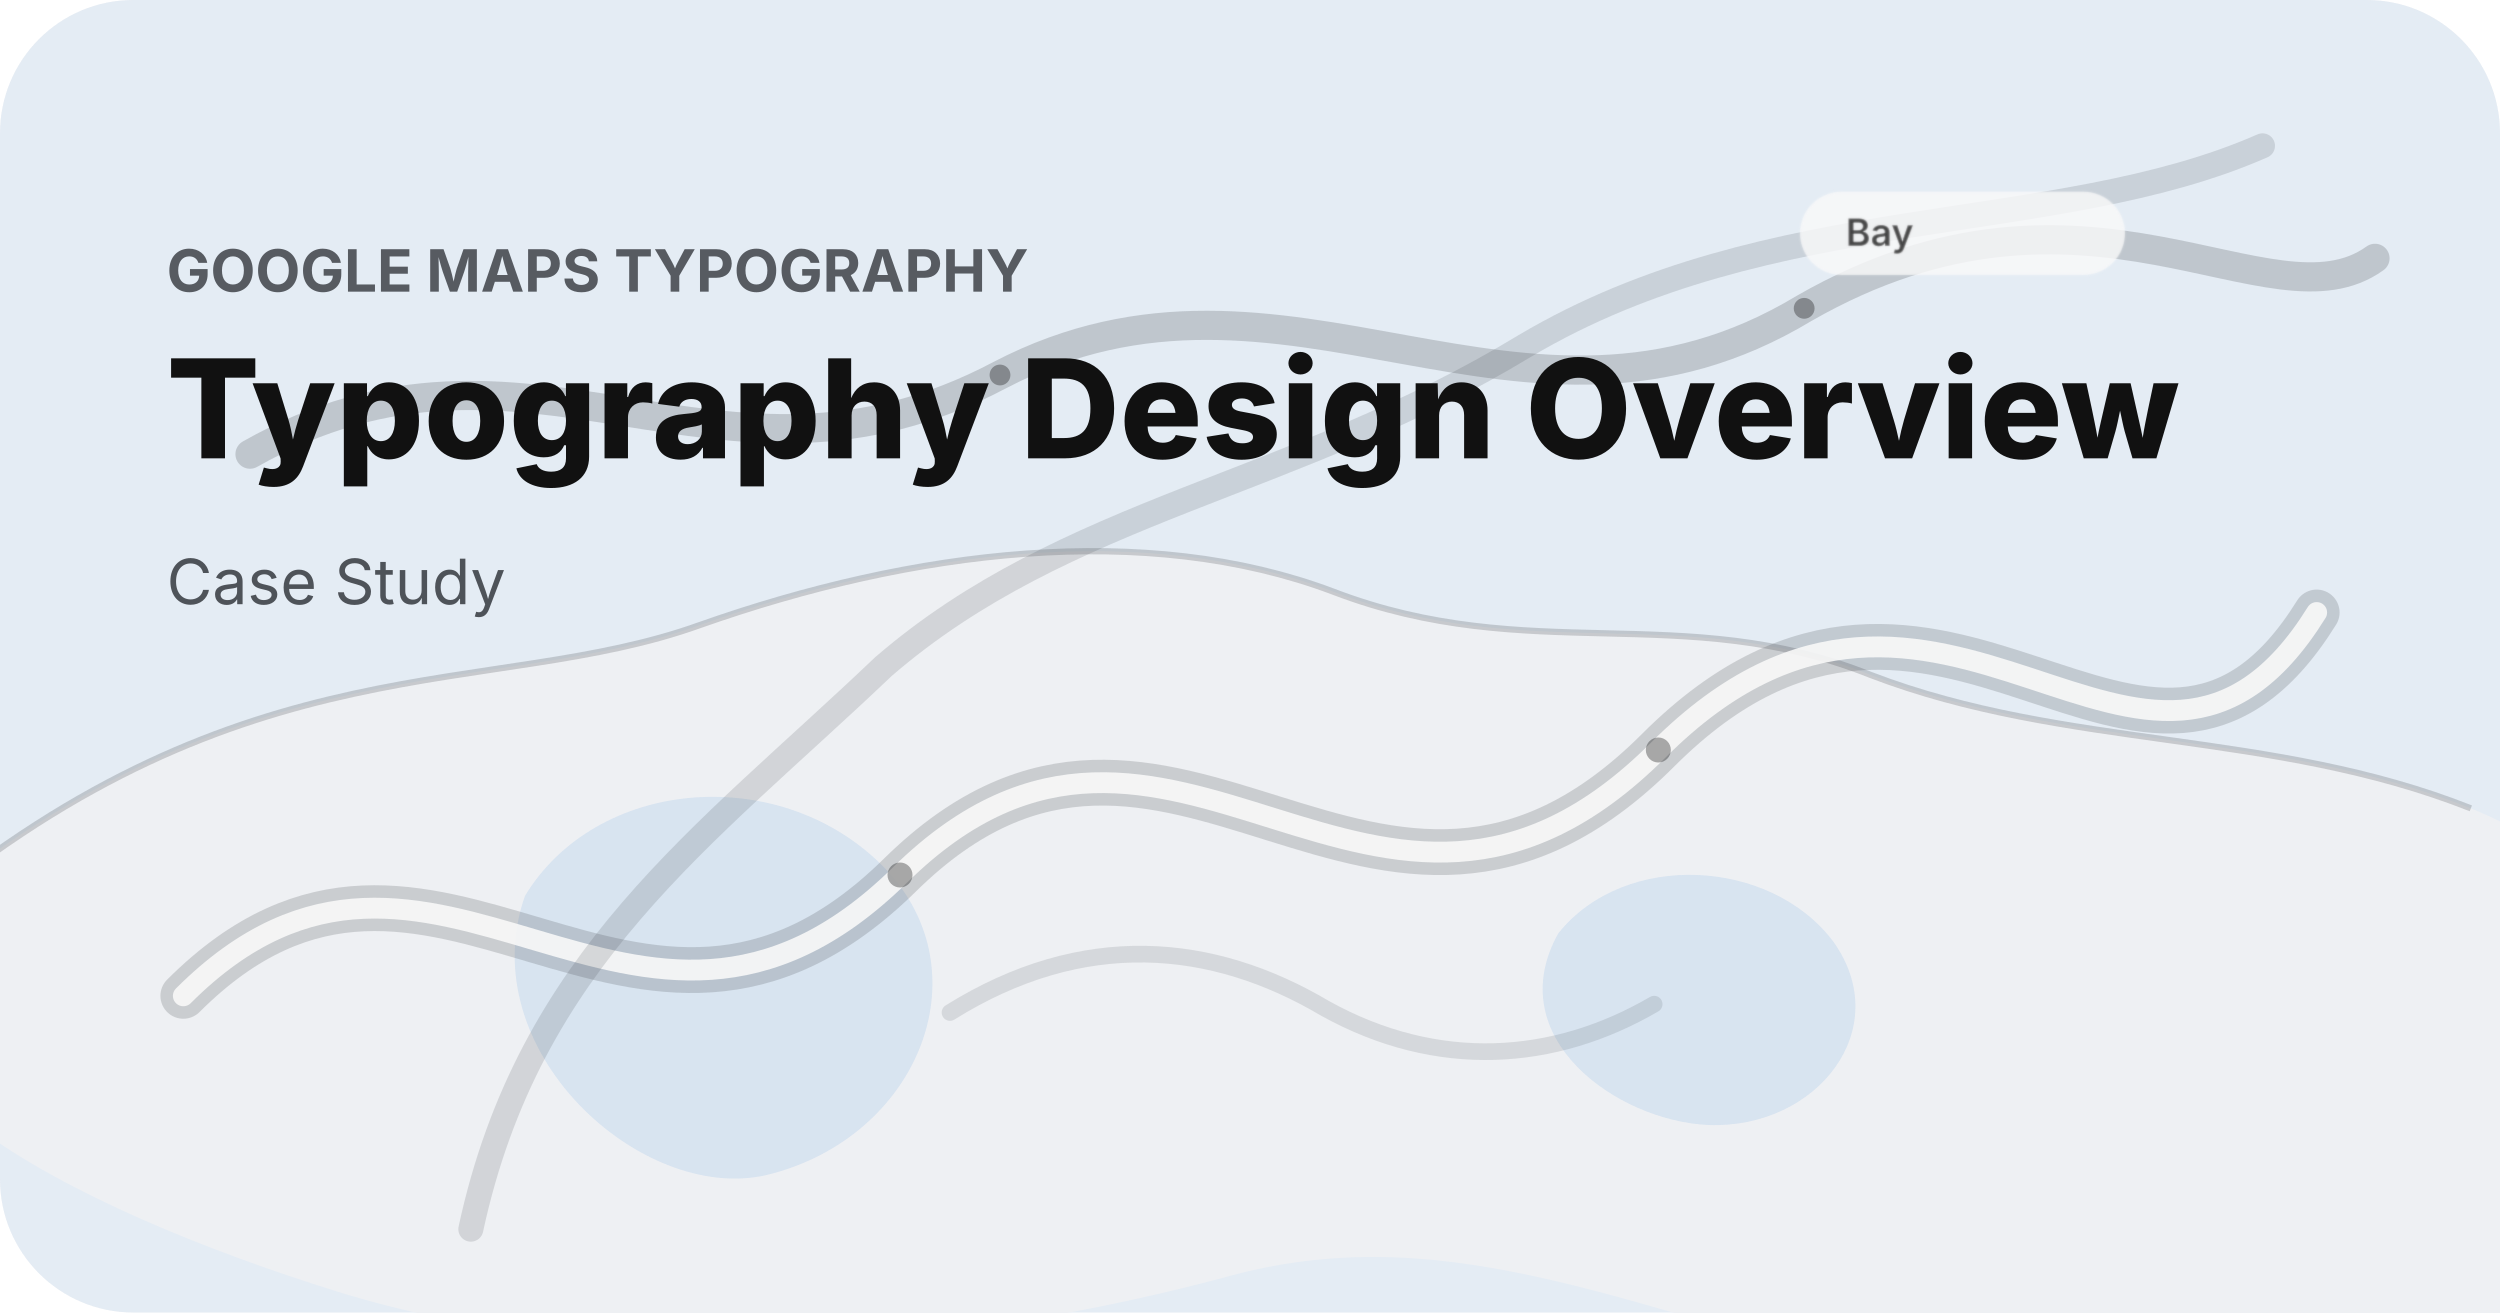
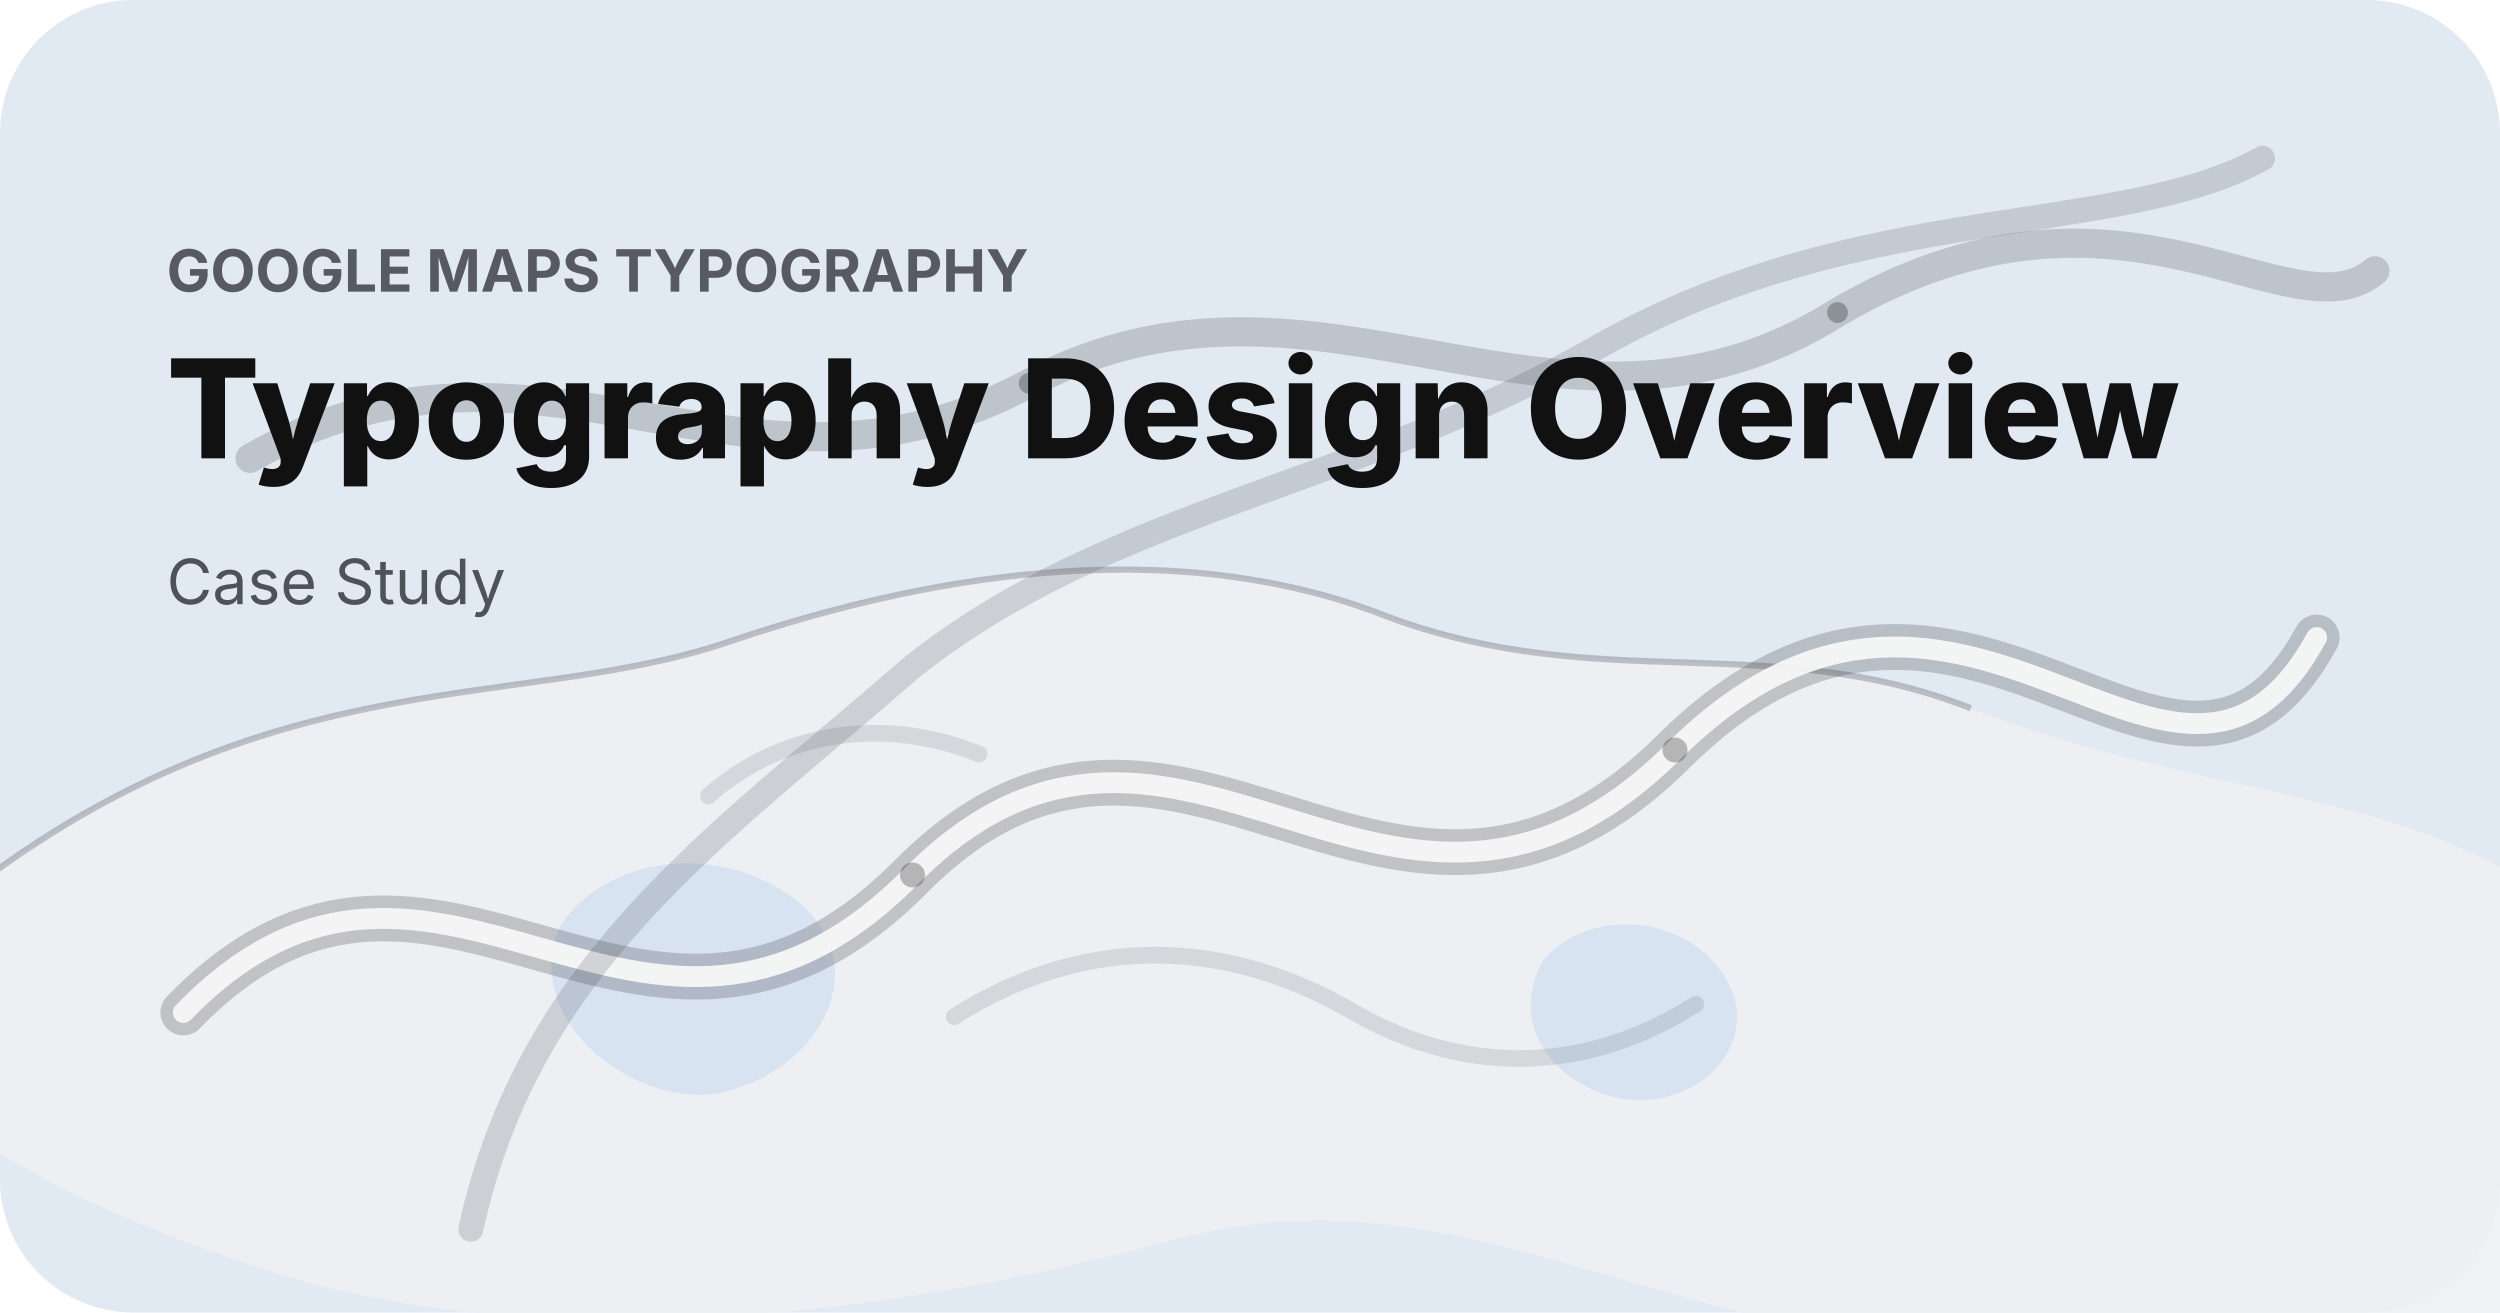
<svg xmlns="http://www.w3.org/2000/svg" width="1200" height="630" viewBox="0 0 1200 630" role="img" aria-labelledby="title desc">
-   <defs>
-     <filter id="soft" x="-20%" y="-20%" width="140%" height="140%">
-       <feGaussianBlur stdDeviation="0.6" />
-     </filter>
-   </defs>
  <rect width="1200" height="630" rx="64" fill="#F9F9F9" />
-   <rect width="1200" height="630" rx="64" fill="#D7E3F0" opacity="0.62" />
-   <path d="M-40 438 C118 306, 236 336, 336 300 C438 264, 550 250, 640 284 C734 320, 808 288, 898 324 C992 360, 1090 350, 1186 388 C1288 430, 1332 524, 1280 596 C1218 682, 1070 700, 924 664 C786 630, 698 584, 592 612 C460 648, 298 662, 162 620 C34 580, -102 512, -40 438 Z" fill="#EEF0F3" />
-   <path d="M-40 438 C118 306, 236 336, 336 300 C438 264, 550 250, 640 284 C734 320, 808 288, 898 324 C992 360, 1090 350, 1186 388" fill="none" stroke="#3E4248" stroke-opacity="0.22" stroke-width="3" />
-   <path d="M252 430 C286 374, 372 366, 422 414 C474 464, 442 546, 368 564 C308 578, 226 504, 252 430 Z" fill="#D7E3F0" opacity="0.98" />
-   <path d="M748 448 C780 408, 850 412, 880 452 C910 494, 872 542, 820 540 C776 538, 720 498, 748 448 Z" fill="#D7E3F0" opacity="0.98" />
+   <rect width="1200" height="630" rx="64" fill="#D7E3F0" opacity="0.70" />
+   <path d="M-40 448 C118 312, 244 344, 350 308 C456 272, 570 258, 666 296 C768 334, 850 302, 946 340 C1048 380, 1138 378, 1210 422 C1300 478, 1320 570, 1246 612 C1160 664, 1008 670, 870 638 C742 610, 670 566, 560 596 C426 632, 268 650, 142 614 C22 578, -102 512, -40 448 Z" fill="#EEF0F3" opacity="0.92" />
+   <path d="M-40 448 C118 312, 244 344, 350 308 C456 272, 570 258, 666 296 C768 334, 850 302, 946 340" fill="none" stroke="#3E4248" stroke-opacity="0.28" stroke-width="3" />
+   <path d="M268 446 C290 410, 346 404, 382 432 C420 462, 396 512, 348 524 C308 534, 250 492, 268 446 Z" fill="#D7E3F0" opacity="0.96" />
+   <path d="M740 462 C760 436, 806 438, 826 466 C848 496, 820 530, 784 528 C754 526, 722 498, 740 462 Z" fill="#D7E3F0" opacity="0.96" />
  <g fill="none" stroke-linecap="round" stroke-linejoin="round">
-     <path d="M88 478 C208 358, 304 546, 432 420 C562 292, 660 496, 796 360 C932 224, 1030 426, 1112 294" stroke="#3E4248" stroke-opacity="0.20" stroke-width="22" />
-     <path d="M88 478 C208 358, 304 546, 432 420 C562 292, 660 496, 796 360 C932 224, 1030 426, 1112 294" stroke="#F9F9F9" stroke-opacity="0.90" stroke-width="10" />
-     <path d="M120 218 C254 142, 344 252, 480 180 C618 108, 730 230, 866 148 C1002 70, 1090 160, 1140 124" stroke="#3E4248" stroke-opacity="0.22" stroke-width="14" />
-     <path d="M226 590 C254 460, 338 402, 424 320 C512 244, 620 234, 732 166 C850 96, 986 114, 1086 70" stroke="#3E4248" stroke-opacity="0.16" stroke-width="12" />
-     <path d="M456 486 C520 446, 582 452, 636 484 C690 514, 746 510, 794 482" stroke="#3E4248" stroke-opacity="0.14" stroke-width="8" />
+     <path d="M88 486 C210 360, 308 552, 438 420 C566 292, 668 496, 804 360 C944 222, 1044 430, 1112 306" stroke="#3E4248" stroke-opacity="0.26" stroke-width="22" />
+     <path d="M88 486 C210 360, 308 552, 438 420 C566 292, 668 496, 804 360 C944 222, 1044 430, 1112 306" stroke="#F9F9F9" stroke-opacity="0.92" stroke-width="10" />
+     <path d="M120 220 C260 140, 356 258, 494 184 C634 110, 748 234, 882 150 C1018 70, 1100 164, 1140 130" stroke="#3E4248" stroke-opacity="0.22" stroke-width="14" />
+     <path d="M226 590 C254 462, 344 402, 438 320 C534 244, 650 234, 768 166 C892 96, 1018 114, 1086 76" stroke="#3E4248" stroke-opacity="0.18" stroke-width="12" />
+     <path d="M458 488 C524 446, 592 452, 650 486 C706 518, 764 514, 814 482" stroke="#3E4248" stroke-opacity="0.14" stroke-width="8" />
+     <path d="M340 382 C376 350, 426 344, 470 362" stroke="#3E4248" stroke-opacity="0.14" stroke-width="8" />
  </g>
-   <g fill="#111111" opacity="0.34">
-     <circle cx="432" cy="420" r="6" />
-     <circle cx="796" cy="360" r="6" />
-     <circle cx="480" cy="180" r="5" />
-     <circle cx="866" cy="148" r="5" />
+   <g fill="#111111" opacity="0.28">
+     <circle cx="438" cy="420" r="6" />
+     <circle cx="804" cy="360" r="6" />
+     <circle cx="494" cy="184" r="5" />
+     <circle cx="882" cy="150" r="5" />
  </g>
  <text x="80" y="140" font-family="-apple-system, BlinkMacSystemFont, 'Segoe UI', sans-serif" font-size="28" font-weight="700" fill="#3E4248" opacity="0.85">GOOGLE MAPS TYPOGRAPHY</text>
  <text x="80" y="220" font-family="-apple-system, BlinkMacSystemFont, 'Segoe UI', sans-serif" font-size="66" font-weight="800" fill="#111111">Typography Design Overview</text>
  <text x="80" y="290" font-family="-apple-system, BlinkMacSystemFont, 'Segoe UI', sans-serif" font-size="30" fill="#3E4248" opacity="0.9">Case Study</text>
-   <g filter="url(#soft)">
-     <rect x="864" y="92" width="156" height="40" rx="20" fill="#F9F9F9" opacity="0.82" />
-     <text x="886" y="118" font-family="-apple-system, BlinkMacSystemFont, 'Segoe UI', sans-serif" font-size="18" font-weight="600" fill="#111111" opacity="0.78">Bay</text>
-   </g>
</svg>
